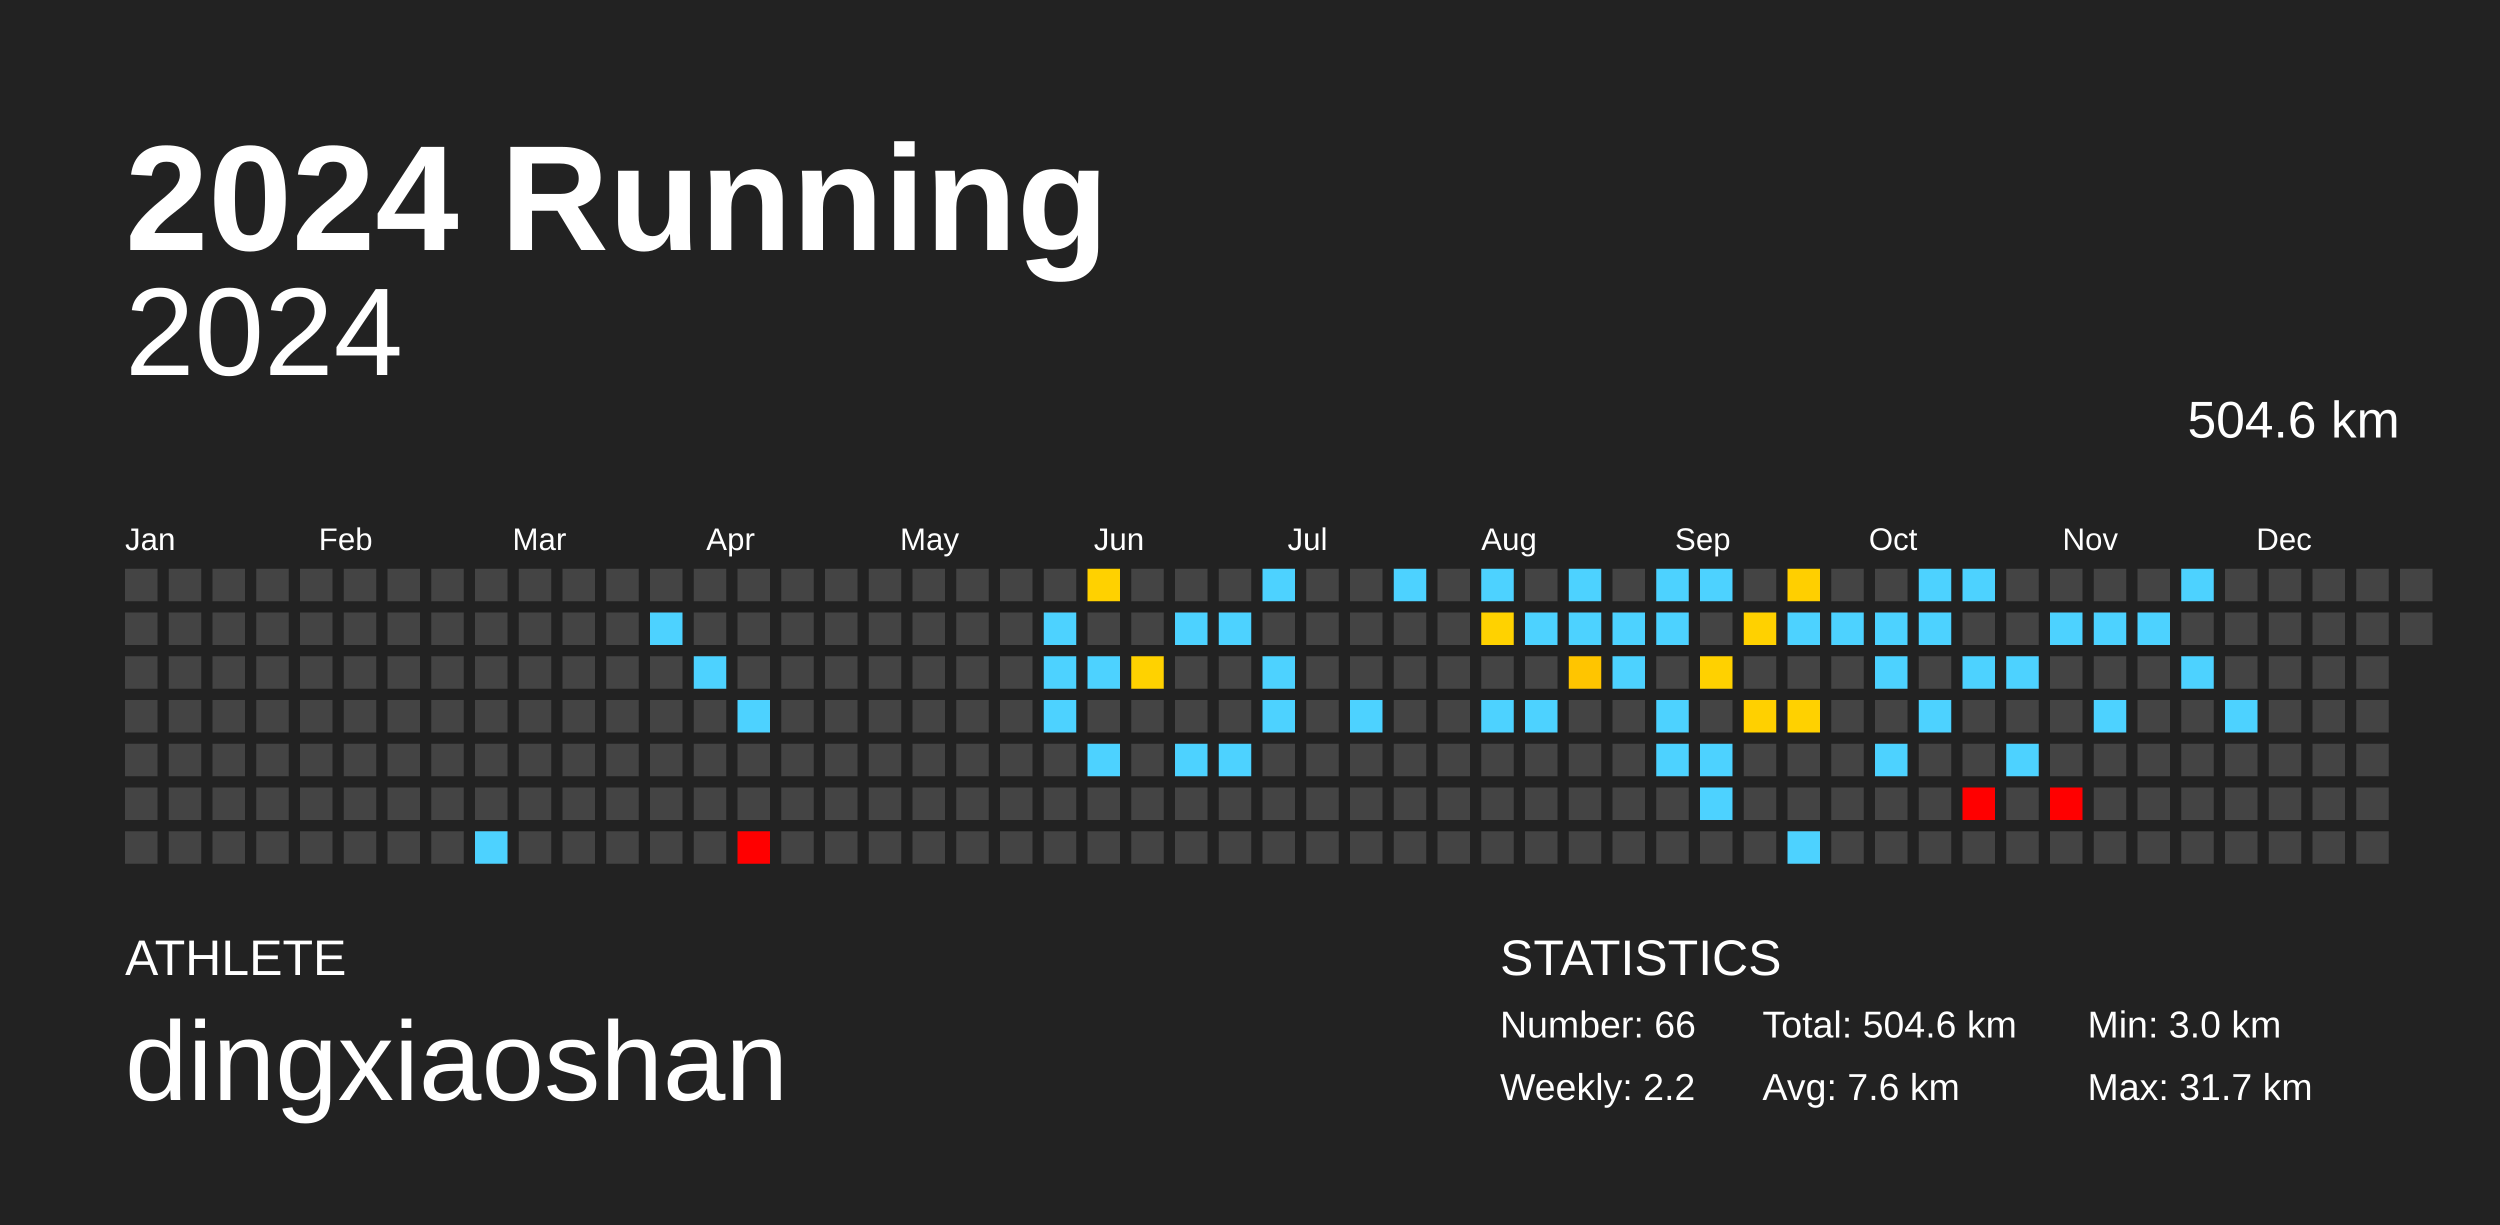
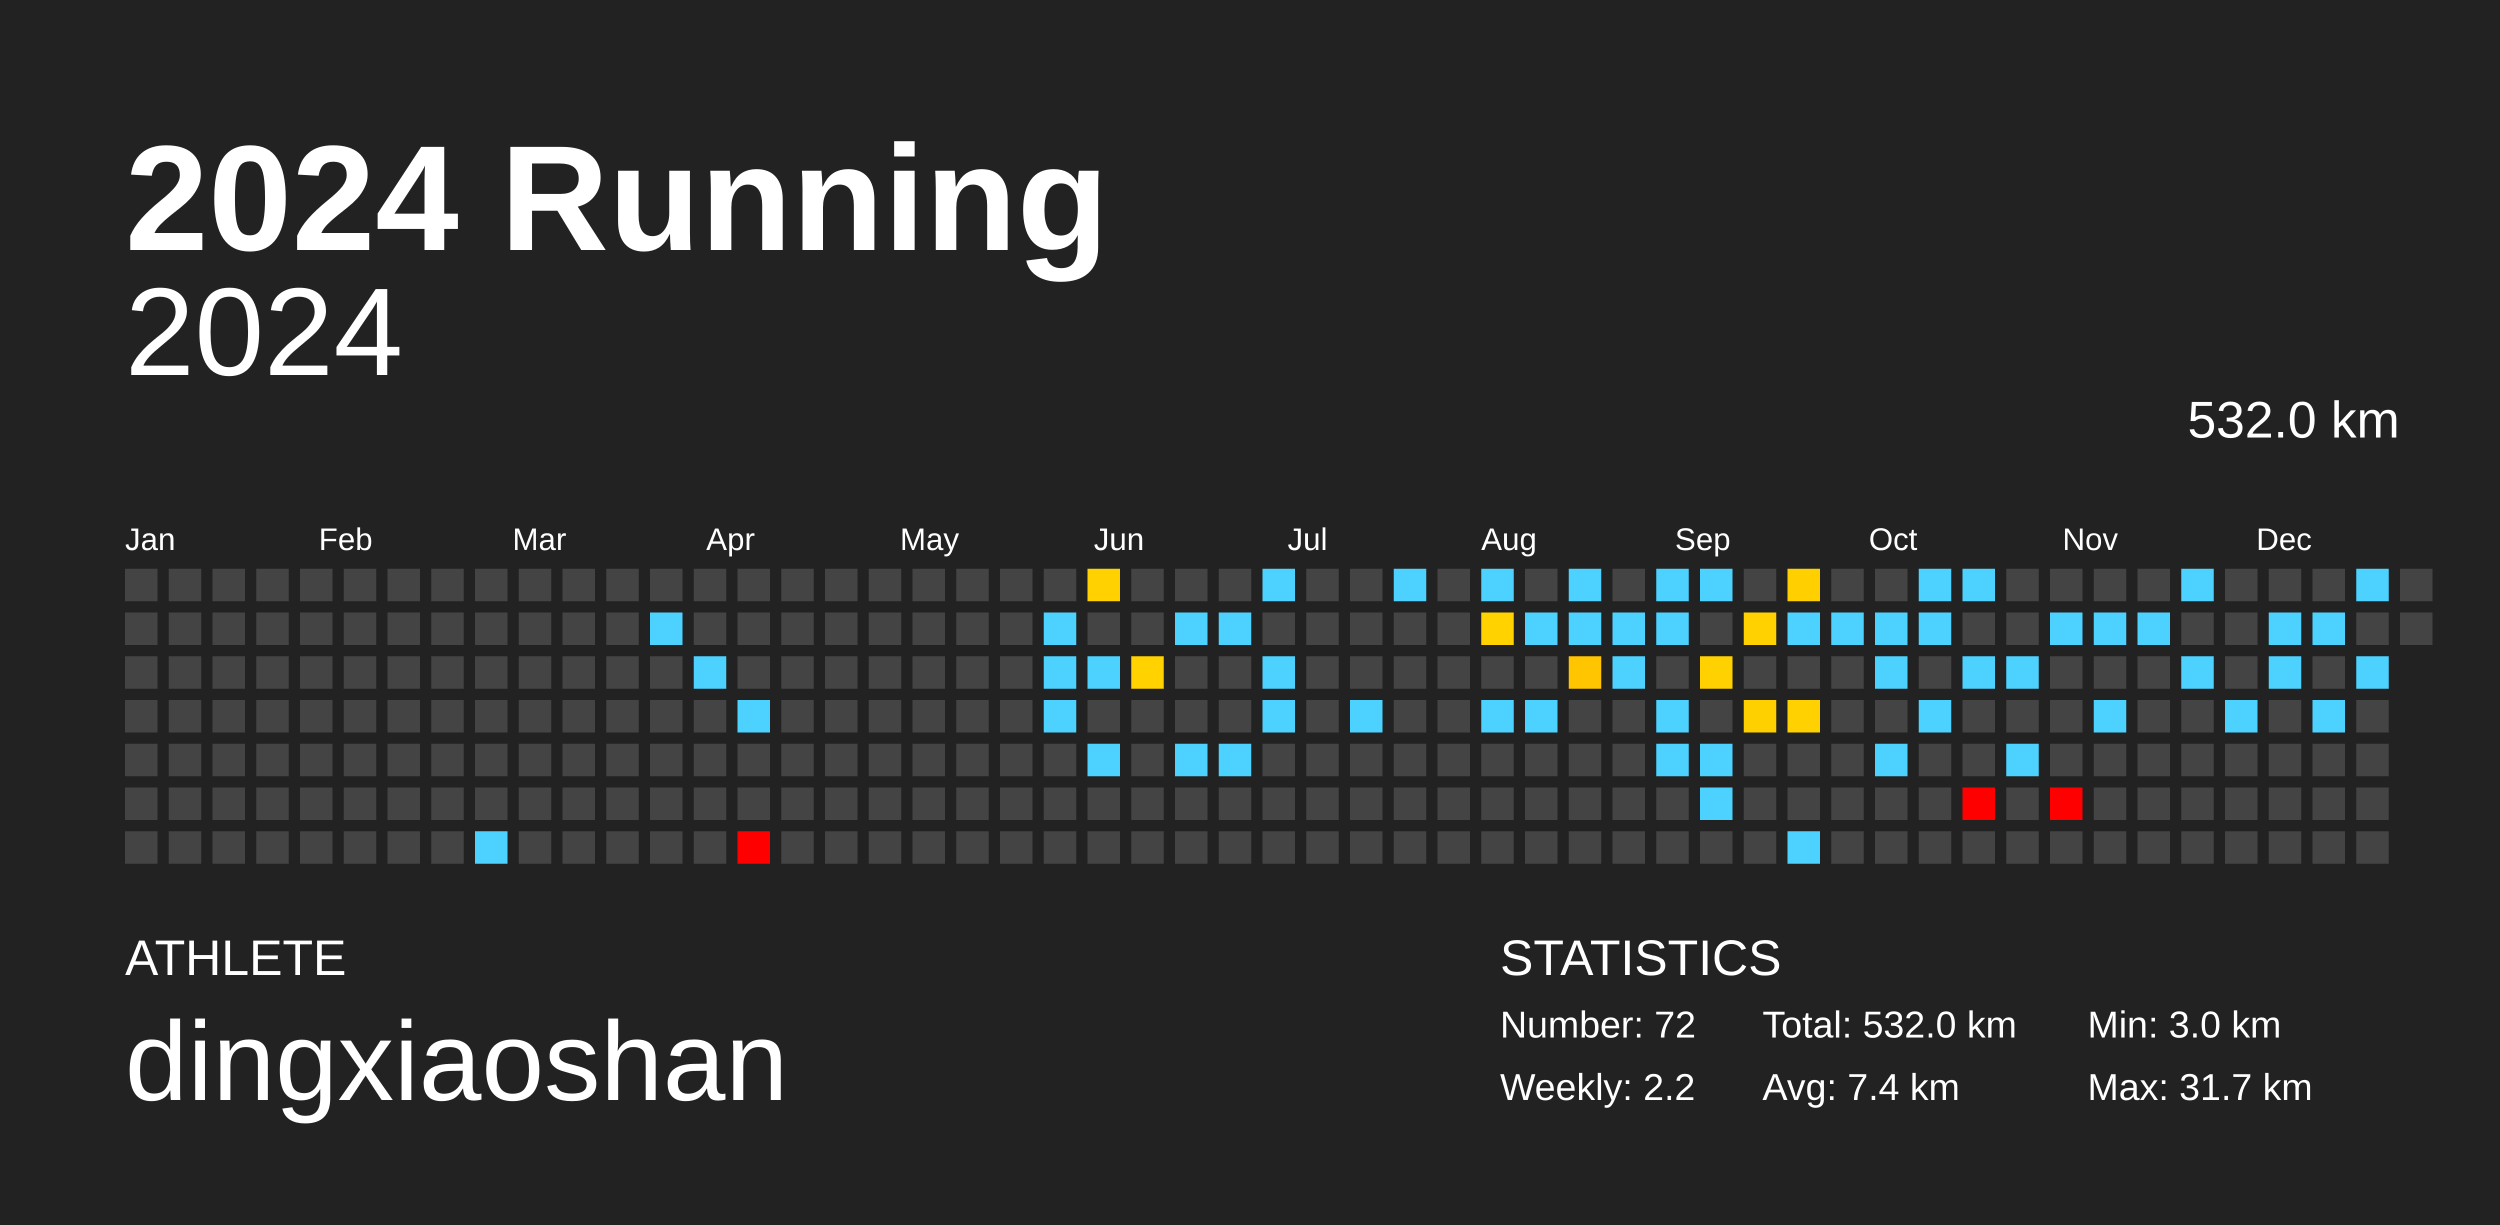
<svg xmlns="http://www.w3.org/2000/svg" baseProfile="full" height="98mm" version="1.1" viewBox="0,0,200,98" width="200mm">
  <defs />
  <rect fill="#222222" height="98" width="200" x="0" y="0" />
  <text fill="#FFFFFF" style="font-size:12px; font-family:Arial; font-weight:bold;" x="10" y="20">2024 Running</text>
  <text fill="#FFFFFF" style="font-size:4px; font-family:Arial" x="10" y="78">ATHLETE</text>
  <text fill="#FFFFFF" style="font-size:9px; font-family:Arial" x="10" y="88">dingxiaoshan</text>
  <text fill="#FFFFFF" style="font-size:4px; font-family:Arial" x="120" y="78">STATISTICS</text>
-   <text fill="#FFFFFF" style="font-size:3px; font-family:Arial" x="120" y="83">Number: 66</text>
+   <text fill="#FFFFFF" style="font-size:3px; font-family:Arial" x="120" y="83">Number: 72</text>
  <text fill="#FFFFFF" style="font-size:3px; font-family:Arial" x="120" y="88">Weekly: 2.2</text>
-   <text fill="#FFFFFF" style="font-size:3px; font-family:Arial" x="141" y="83">Total: 504.6 km</text>
-   <text fill="#FFFFFF" style="font-size:3px; font-family:Arial" x="141" y="88">Avg: 7.6 km</text>
+   <text fill="#FFFFFF" style="font-size:3px; font-family:Arial" x="141" y="83">Total: 532.0 km</text>
+   <text fill="#FFFFFF" style="font-size:3px; font-family:Arial" x="141" y="88">Avg: 7.4 km</text>
  <text fill="#FFFFFF" style="font-size:3px; font-family:Arial" x="167" y="83">Min: 3.0 km</text>
  <text fill="#FFFFFF" style="font-size:3px; font-family:Arial" x="167" y="88">Max: 31.7 km</text>
  <text alignment-baseline="hanging" fill="#FFFFFF" style="font-size:10.0px; font-family:Arial;" x="10" y="30">2024</text>
-   <text alignment-baseline="hanging" fill="#FFFFFF" style="font-size:4.125px; font-family:Arial;" x="175" y="35">504.6 km</text>
+   <text alignment-baseline="hanging" fill="#FFFFFF" style="font-size:4.125px; font-family:Arial;" x="175" y="35">532.0 km</text>
  <text fill="#FFFFFF" style="font-size:2.5px; font-family:Arial" x="10.0" y="44">Jan</text>
  <text fill="#FFFFFF" style="font-size:2.5px; font-family:Arial" x="25.5" y="44">Feb</text>
  <text fill="#FFFFFF" style="font-size:2.5px; font-family:Arial" x="41.0" y="44">Mar</text>
  <text fill="#FFFFFF" style="font-size:2.5px; font-family:Arial" x="56.5" y="44">Apr</text>
  <text fill="#FFFFFF" style="font-size:2.5px; font-family:Arial" x="72.0" y="44">May</text>
  <text fill="#FFFFFF" style="font-size:2.5px; font-family:Arial" x="87.5" y="44">Jun</text>
  <text fill="#FFFFFF" style="font-size:2.5px; font-family:Arial" x="103.0" y="44">Jul</text>
  <text fill="#FFFFFF" style="font-size:2.5px; font-family:Arial" x="118.5" y="44">Aug</text>
  <text fill="#FFFFFF" style="font-size:2.5px; font-family:Arial" x="134.0" y="44">Sep</text>
  <text fill="#FFFFFF" style="font-size:2.5px; font-family:Arial" x="149.5" y="44">Oct</text>
  <text fill="#FFFFFF" style="font-size:2.5px; font-family:Arial" x="165.0" y="44">Nov</text>
  <text fill="#FFFFFF" style="font-size:2.5px; font-family:Arial" x="180.5" y="44">Dec</text>
  <rect fill="#444444" height="2.6" width="2.6" x="10.0" y="45.5" />
  <rect fill="#444444" height="2.6" width="2.6" x="10.0" y="49.0" />
  <rect fill="#444444" height="2.6" width="2.6" x="10.0" y="52.5" />
  <rect fill="#444444" height="2.6" width="2.6" x="10.0" y="56.0" />
  <rect fill="#444444" height="2.6" width="2.6" x="10.0" y="59.5" />
  <rect fill="#444444" height="2.6" width="2.6" x="10.0" y="63.0" />
  <rect fill="#444444" height="2.6" width="2.6" x="10.0" y="66.5" />
  <rect fill="#444444" height="2.6" width="2.6" x="13.5" y="45.5" />
  <rect fill="#444444" height="2.6" width="2.6" x="13.5" y="49.0" />
  <rect fill="#444444" height="2.6" width="2.6" x="13.5" y="52.5" />
  <rect fill="#444444" height="2.6" width="2.6" x="13.5" y="56.0" />
  <rect fill="#444444" height="2.6" width="2.6" x="13.5" y="59.5" />
  <rect fill="#444444" height="2.6" width="2.6" x="13.5" y="63.0" />
  <rect fill="#444444" height="2.6" width="2.6" x="13.5" y="66.5" />
  <rect fill="#444444" height="2.6" width="2.6" x="17.0" y="45.5" />
  <rect fill="#444444" height="2.6" width="2.6" x="17.0" y="49.0" />
  <rect fill="#444444" height="2.6" width="2.6" x="17.0" y="52.5" />
  <rect fill="#444444" height="2.6" width="2.6" x="17.0" y="56.0" />
  <rect fill="#444444" height="2.6" width="2.6" x="17.0" y="59.5" />
  <rect fill="#444444" height="2.6" width="2.6" x="17.0" y="63.0" />
  <rect fill="#444444" height="2.6" width="2.6" x="17.0" y="66.5" />
  <rect fill="#444444" height="2.6" width="2.6" x="20.5" y="45.5" />
  <rect fill="#444444" height="2.6" width="2.6" x="20.5" y="49.0" />
  <rect fill="#444444" height="2.6" width="2.6" x="20.5" y="52.5" />
  <rect fill="#444444" height="2.6" width="2.6" x="20.5" y="56.0" />
  <rect fill="#444444" height="2.6" width="2.6" x="20.5" y="59.5" />
  <rect fill="#444444" height="2.6" width="2.6" x="20.5" y="63.0" />
  <rect fill="#444444" height="2.6" width="2.6" x="20.5" y="66.5" />
  <rect fill="#444444" height="2.6" width="2.6" x="24.0" y="45.5" />
  <rect fill="#444444" height="2.6" width="2.6" x="24.0" y="49.0" />
  <rect fill="#444444" height="2.6" width="2.6" x="24.0" y="52.5" />
  <rect fill="#444444" height="2.6" width="2.6" x="24.0" y="56.0" />
  <rect fill="#444444" height="2.6" width="2.6" x="24.0" y="59.5" />
  <rect fill="#444444" height="2.6" width="2.6" x="24.0" y="63.0" />
  <rect fill="#444444" height="2.6" width="2.6" x="24.0" y="66.5" />
  <rect fill="#444444" height="2.6" width="2.6" x="27.5" y="45.5" />
  <rect fill="#444444" height="2.6" width="2.6" x="27.5" y="49.0" />
  <rect fill="#444444" height="2.6" width="2.6" x="27.5" y="52.5" />
  <rect fill="#444444" height="2.6" width="2.6" x="27.5" y="56.0" />
  <rect fill="#444444" height="2.6" width="2.6" x="27.5" y="59.5" />
  <rect fill="#444444" height="2.6" width="2.6" x="27.5" y="63.0" />
  <rect fill="#444444" height="2.6" width="2.6" x="27.5" y="66.5" />
  <rect fill="#444444" height="2.6" width="2.6" x="31.0" y="45.5" />
  <rect fill="#444444" height="2.6" width="2.6" x="31.0" y="49.0" />
  <rect fill="#444444" height="2.6" width="2.6" x="31.0" y="52.5" />
  <rect fill="#444444" height="2.6" width="2.6" x="31.0" y="56.0" />
  <rect fill="#444444" height="2.6" width="2.6" x="31.0" y="59.5" />
  <rect fill="#444444" height="2.6" width="2.6" x="31.0" y="63.0" />
  <rect fill="#444444" height="2.6" width="2.6" x="31.0" y="66.5" />
  <rect fill="#444444" height="2.6" width="2.6" x="34.5" y="45.5" />
  <rect fill="#444444" height="2.6" width="2.6" x="34.5" y="49.0" />
  <rect fill="#444444" height="2.6" width="2.6" x="34.5" y="52.5" />
  <rect fill="#444444" height="2.6" width="2.6" x="34.5" y="56.0" />
  <rect fill="#444444" height="2.6" width="2.6" x="34.5" y="59.5" />
  <rect fill="#444444" height="2.6" width="2.6" x="34.5" y="63.0" />
  <rect fill="#444444" height="2.6" width="2.6" x="34.5" y="66.5" />
  <rect fill="#444444" height="2.6" width="2.6" x="38.0" y="45.5" />
  <rect fill="#444444" height="2.6" width="2.6" x="38.0" y="49.0" />
  <rect fill="#444444" height="2.6" width="2.6" x="38.0" y="52.5" />
  <rect fill="#444444" height="2.6" width="2.6" x="38.0" y="56.0" />
  <rect fill="#444444" height="2.6" width="2.6" x="38.0" y="59.5" />
  <rect fill="#444444" height="2.6" width="2.6" x="38.0" y="63.0" />
  <rect fill="#4dd2ff" height="2.6" width="2.6" x="38.0" y="66.5" />
  <rect fill="#444444" height="2.6" width="2.6" x="41.5" y="45.5" />
  <rect fill="#444444" height="2.6" width="2.6" x="41.5" y="49.0" />
  <rect fill="#444444" height="2.6" width="2.6" x="41.5" y="52.5" />
  <rect fill="#444444" height="2.6" width="2.6" x="41.5" y="56.0" />
  <rect fill="#444444" height="2.6" width="2.6" x="41.5" y="59.5" />
  <rect fill="#444444" height="2.6" width="2.6" x="41.5" y="63.0" />
  <rect fill="#444444" height="2.6" width="2.6" x="41.5" y="66.5" />
  <rect fill="#444444" height="2.6" width="2.6" x="45.0" y="45.5" />
  <rect fill="#444444" height="2.6" width="2.6" x="45.0" y="49.0" />
  <rect fill="#444444" height="2.6" width="2.6" x="45.0" y="52.5" />
  <rect fill="#444444" height="2.6" width="2.6" x="45.0" y="56.0" />
  <rect fill="#444444" height="2.6" width="2.6" x="45.0" y="59.5" />
  <rect fill="#444444" height="2.6" width="2.6" x="45.0" y="63.0" />
  <rect fill="#444444" height="2.6" width="2.6" x="45.0" y="66.5" />
  <rect fill="#444444" height="2.6" width="2.6" x="48.5" y="45.5" />
  <rect fill="#444444" height="2.6" width="2.6" x="48.5" y="49.0" />
  <rect fill="#444444" height="2.6" width="2.6" x="48.5" y="52.5" />
  <rect fill="#444444" height="2.6" width="2.6" x="48.5" y="56.0" />
  <rect fill="#444444" height="2.6" width="2.6" x="48.5" y="59.5" />
  <rect fill="#444444" height="2.6" width="2.6" x="48.5" y="63.0" />
  <rect fill="#444444" height="2.6" width="2.6" x="48.5" y="66.5" />
  <rect fill="#444444" height="2.6" width="2.6" x="52.0" y="45.5" />
  <rect fill="#4dd2ff" height="2.6" width="2.6" x="52.0" y="49.0" />
  <rect fill="#444444" height="2.6" width="2.6" x="52.0" y="52.5" />
  <rect fill="#444444" height="2.6" width="2.6" x="52.0" y="56.0" />
  <rect fill="#444444" height="2.6" width="2.6" x="52.0" y="59.5" />
  <rect fill="#444444" height="2.6" width="2.6" x="52.0" y="63.0" />
  <rect fill="#444444" height="2.6" width="2.6" x="52.0" y="66.5" />
  <rect fill="#444444" height="2.6" width="2.6" x="55.5" y="45.5" />
  <rect fill="#444444" height="2.6" width="2.6" x="55.5" y="49.0" />
  <rect fill="#4dd2ff" height="2.6" width="2.6" x="55.5" y="52.5" />
  <rect fill="#444444" height="2.6" width="2.6" x="55.5" y="56.0" />
  <rect fill="#444444" height="2.6" width="2.6" x="55.5" y="59.5" />
  <rect fill="#444444" height="2.6" width="2.6" x="55.5" y="63.0" />
  <rect fill="#444444" height="2.6" width="2.6" x="55.5" y="66.5" />
  <rect fill="#444444" height="2.6" width="2.6" x="59.0" y="45.5" />
  <rect fill="#444444" height="2.6" width="2.6" x="59.0" y="49.0" />
  <rect fill="#444444" height="2.6" width="2.6" x="59.0" y="52.5" />
  <rect fill="#4dd2ff" height="2.6" width="2.6" x="59.0" y="56.0" />
  <rect fill="#444444" height="2.6" width="2.6" x="59.0" y="59.5" />
  <rect fill="#444444" height="2.6" width="2.6" x="59.0" y="63.0" />
  <rect fill="red" height="2.6" width="2.6" x="59.0" y="66.5" />
  <rect fill="#444444" height="2.6" width="2.6" x="62.5" y="45.5" />
  <rect fill="#444444" height="2.6" width="2.6" x="62.5" y="49.0" />
  <rect fill="#444444" height="2.6" width="2.6" x="62.5" y="52.5" />
  <rect fill="#444444" height="2.6" width="2.6" x="62.5" y="56.0" />
  <rect fill="#444444" height="2.6" width="2.6" x="62.5" y="59.5" />
  <rect fill="#444444" height="2.6" width="2.6" x="62.5" y="63.0" />
  <rect fill="#444444" height="2.6" width="2.6" x="62.5" y="66.5" />
  <rect fill="#444444" height="2.6" width="2.6" x="66.0" y="45.5" />
  <rect fill="#444444" height="2.6" width="2.6" x="66.0" y="49.0" />
  <rect fill="#444444" height="2.6" width="2.6" x="66.0" y="52.5" />
  <rect fill="#444444" height="2.6" width="2.6" x="66.0" y="56.0" />
  <rect fill="#444444" height="2.6" width="2.6" x="66.0" y="59.5" />
  <rect fill="#444444" height="2.6" width="2.6" x="66.0" y="63.0" />
  <rect fill="#444444" height="2.6" width="2.6" x="66.0" y="66.5" />
  <rect fill="#444444" height="2.6" width="2.6" x="69.5" y="45.5" />
  <rect fill="#444444" height="2.6" width="2.6" x="69.5" y="49.0" />
  <rect fill="#444444" height="2.6" width="2.6" x="69.5" y="52.5" />
  <rect fill="#444444" height="2.6" width="2.6" x="69.5" y="56.0" />
  <rect fill="#444444" height="2.6" width="2.6" x="69.5" y="59.5" />
  <rect fill="#444444" height="2.6" width="2.6" x="69.5" y="63.0" />
  <rect fill="#444444" height="2.6" width="2.6" x="69.5" y="66.5" />
  <rect fill="#444444" height="2.6" width="2.6" x="73.0" y="45.5" />
  <rect fill="#444444" height="2.6" width="2.6" x="73.0" y="49.0" />
  <rect fill="#444444" height="2.6" width="2.6" x="73.0" y="52.5" />
  <rect fill="#444444" height="2.6" width="2.6" x="73.0" y="56.0" />
  <rect fill="#444444" height="2.6" width="2.6" x="73.0" y="59.5" />
  <rect fill="#444444" height="2.6" width="2.6" x="73.0" y="63.0" />
  <rect fill="#444444" height="2.6" width="2.6" x="73.0" y="66.5" />
  <rect fill="#444444" height="2.6" width="2.6" x="76.5" y="45.5" />
  <rect fill="#444444" height="2.6" width="2.6" x="76.5" y="49.0" />
  <rect fill="#444444" height="2.6" width="2.6" x="76.5" y="52.5" />
  <rect fill="#444444" height="2.6" width="2.6" x="76.5" y="56.0" />
  <rect fill="#444444" height="2.6" width="2.6" x="76.5" y="59.5" />
  <rect fill="#444444" height="2.6" width="2.6" x="76.5" y="63.0" />
  <rect fill="#444444" height="2.6" width="2.6" x="76.5" y="66.5" />
  <rect fill="#444444" height="2.6" width="2.6" x="80.0" y="45.5" />
  <rect fill="#444444" height="2.6" width="2.6" x="80.0" y="49.0" />
  <rect fill="#444444" height="2.6" width="2.6" x="80.0" y="52.5" />
  <rect fill="#444444" height="2.6" width="2.6" x="80.0" y="56.0" />
  <rect fill="#444444" height="2.6" width="2.6" x="80.0" y="59.5" />
  <rect fill="#444444" height="2.6" width="2.6" x="80.0" y="63.0" />
  <rect fill="#444444" height="2.6" width="2.6" x="80.0" y="66.5" />
  <rect fill="#444444" height="2.6" width="2.6" x="83.5" y="45.5" />
  <rect fill="#4dd2ff" height="2.6" width="2.6" x="83.5" y="49.0" />
  <rect fill="#4dd2ff" height="2.6" width="2.6" x="83.5" y="52.5" />
  <rect fill="#4dd2ff" height="2.6" width="2.6" x="83.5" y="56.0" />
  <rect fill="#444444" height="2.6" width="2.6" x="83.5" y="59.5" />
  <rect fill="#444444" height="2.6" width="2.6" x="83.5" y="63.0" />
  <rect fill="#444444" height="2.6" width="2.6" x="83.5" y="66.5" />
  <rect fill="#ffd100" height="2.6" width="2.6" x="87.0" y="45.5" />
  <rect fill="#444444" height="2.6" width="2.6" x="87.0" y="49.0" />
  <rect fill="#4dd2ff" height="2.6" width="2.6" x="87.0" y="52.5" />
  <rect fill="#444444" height="2.6" width="2.6" x="87.0" y="56.0" />
  <rect fill="#4dd2ff" height="2.6" width="2.6" x="87.0" y="59.5" />
  <rect fill="#444444" height="2.6" width="2.6" x="87.0" y="63.0" />
  <rect fill="#444444" height="2.6" width="2.6" x="87.0" y="66.5" />
  <rect fill="#444444" height="2.6" width="2.6" x="90.5" y="45.5" />
  <rect fill="#444444" height="2.6" width="2.6" x="90.5" y="49.0" />
  <rect fill="#ffd200" height="2.6" width="2.6" x="90.5" y="52.5" />
  <rect fill="#444444" height="2.6" width="2.6" x="90.5" y="56.0" />
  <rect fill="#444444" height="2.6" width="2.6" x="90.5" y="59.5" />
  <rect fill="#444444" height="2.6" width="2.6" x="90.5" y="63.0" />
  <rect fill="#444444" height="2.6" width="2.6" x="90.5" y="66.5" />
  <rect fill="#444444" height="2.6" width="2.6" x="94.0" y="45.5" />
  <rect fill="#4dd2ff" height="2.6" width="2.6" x="94.0" y="49.0" />
  <rect fill="#444444" height="2.6" width="2.6" x="94.0" y="52.5" />
  <rect fill="#444444" height="2.6" width="2.6" x="94.0" y="56.0" />
  <rect fill="#4dd2ff" height="2.6" width="2.6" x="94.0" y="59.5" />
  <rect fill="#444444" height="2.6" width="2.6" x="94.0" y="63.0" />
  <rect fill="#444444" height="2.6" width="2.6" x="94.0" y="66.5" />
  <rect fill="#444444" height="2.6" width="2.6" x="97.5" y="45.5" />
  <rect fill="#4dd2ff" height="2.6" width="2.6" x="97.5" y="49.0" />
  <rect fill="#444444" height="2.6" width="2.6" x="97.5" y="52.5" />
  <rect fill="#444444" height="2.6" width="2.6" x="97.5" y="56.0" />
  <rect fill="#4dd2ff" height="2.6" width="2.6" x="97.5" y="59.5" />
  <rect fill="#444444" height="2.6" width="2.6" x="97.5" y="63.0" />
  <rect fill="#444444" height="2.6" width="2.6" x="97.5" y="66.5" />
  <rect fill="#4dd2ff" height="2.6" width="2.6" x="101.0" y="45.5" />
  <rect fill="#444444" height="2.6" width="2.6" x="101.0" y="49.0" />
  <rect fill="#4dd2ff" height="2.6" width="2.6" x="101.0" y="52.5" />
  <rect fill="#4dd2ff" height="2.6" width="2.6" x="101.0" y="56.0" />
  <rect fill="#444444" height="2.6" width="2.6" x="101.0" y="59.5" />
  <rect fill="#444444" height="2.6" width="2.6" x="101.0" y="63.0" />
  <rect fill="#444444" height="2.6" width="2.6" x="101.0" y="66.5" />
  <rect fill="#444444" height="2.6" width="2.6" x="104.5" y="45.5" />
  <rect fill="#444444" height="2.6" width="2.6" x="104.5" y="49.0" />
  <rect fill="#444444" height="2.6" width="2.6" x="104.5" y="52.5" />
  <rect fill="#444444" height="2.6" width="2.6" x="104.5" y="56.0" />
  <rect fill="#444444" height="2.6" width="2.6" x="104.5" y="59.5" />
  <rect fill="#444444" height="2.6" width="2.6" x="104.5" y="63.0" />
  <rect fill="#444444" height="2.6" width="2.6" x="104.5" y="66.5" />
  <rect fill="#444444" height="2.6" width="2.6" x="108.0" y="45.5" />
  <rect fill="#444444" height="2.6" width="2.6" x="108.0" y="49.0" />
  <rect fill="#444444" height="2.6" width="2.6" x="108.0" y="52.5" />
  <rect fill="#4dd2ff" height="2.6" width="2.6" x="108.0" y="56.0" />
  <rect fill="#444444" height="2.6" width="2.6" x="108.0" y="59.5" />
  <rect fill="#444444" height="2.6" width="2.6" x="108.0" y="63.0" />
  <rect fill="#444444" height="2.6" width="2.6" x="108.0" y="66.5" />
  <rect fill="#4dd2ff" height="2.6" width="2.6" x="111.5" y="45.5" />
  <rect fill="#444444" height="2.6" width="2.6" x="111.5" y="49.0" />
  <rect fill="#444444" height="2.6" width="2.6" x="111.5" y="52.5" />
  <rect fill="#444444" height="2.6" width="2.6" x="111.5" y="56.0" />
  <rect fill="#444444" height="2.6" width="2.6" x="111.5" y="59.5" />
  <rect fill="#444444" height="2.6" width="2.6" x="111.5" y="63.0" />
  <rect fill="#444444" height="2.6" width="2.6" x="111.5" y="66.5" />
  <rect fill="#444444" height="2.6" width="2.6" x="115.0" y="45.5" />
  <rect fill="#444444" height="2.6" width="2.6" x="115.0" y="49.0" />
  <rect fill="#444444" height="2.6" width="2.6" x="115.0" y="52.5" />
  <rect fill="#444444" height="2.6" width="2.6" x="115.0" y="56.0" />
  <rect fill="#444444" height="2.6" width="2.6" x="115.0" y="59.5" />
  <rect fill="#444444" height="2.6" width="2.6" x="115.0" y="63.0" />
  <rect fill="#444444" height="2.6" width="2.6" x="115.0" y="66.5" />
  <rect fill="#4dd2ff" height="2.6" width="2.6" x="118.5" y="45.5" />
  <rect fill="#ffd200" height="2.6" width="2.6" x="118.5" y="49.0" />
  <rect fill="#444444" height="2.6" width="2.6" x="118.5" y="52.5" />
  <rect fill="#4dd2ff" height="2.6" width="2.6" x="118.5" y="56.0" />
  <rect fill="#444444" height="2.6" width="2.6" x="118.5" y="59.5" />
  <rect fill="#444444" height="2.6" width="2.6" x="118.5" y="63.0" />
  <rect fill="#444444" height="2.6" width="2.6" x="118.5" y="66.5" />
  <rect fill="#444444" height="2.6" width="2.6" x="122.0" y="45.5" />
  <rect fill="#4dd2ff" height="2.6" width="2.6" x="122.0" y="49.0" />
  <rect fill="#444444" height="2.6" width="2.6" x="122.0" y="52.5" />
  <rect fill="#4dd2ff" height="2.6" width="2.6" x="122.0" y="56.0" />
  <rect fill="#444444" height="2.6" width="2.6" x="122.0" y="59.5" />
  <rect fill="#444444" height="2.6" width="2.6" x="122.0" y="63.0" />
  <rect fill="#444444" height="2.6" width="2.6" x="122.0" y="66.5" />
  <rect fill="#4dd2ff" height="2.6" width="2.6" x="125.5" y="45.5" />
  <rect fill="#4dd2ff" height="2.6" width="2.6" x="125.5" y="49.0" />
  <rect fill="#ffc500" height="2.6" width="2.6" x="125.5" y="52.5" />
  <rect fill="#444444" height="2.6" width="2.6" x="125.5" y="56.0" />
  <rect fill="#444444" height="2.6" width="2.6" x="125.5" y="59.5" />
  <rect fill="#444444" height="2.6" width="2.6" x="125.5" y="63.0" />
  <rect fill="#444444" height="2.6" width="2.6" x="125.5" y="66.5" />
  <rect fill="#444444" height="2.6" width="2.6" x="129.0" y="45.5" />
  <rect fill="#4dd2ff" height="2.6" width="2.6" x="129.0" y="49.0" />
  <rect fill="#4dd2ff" height="2.6" width="2.6" x="129.0" y="52.5" />
  <rect fill="#444444" height="2.6" width="2.6" x="129.0" y="56.0" />
  <rect fill="#444444" height="2.6" width="2.6" x="129.0" y="59.5" />
  <rect fill="#444444" height="2.6" width="2.6" x="129.0" y="63.0" />
  <rect fill="#444444" height="2.6" width="2.6" x="129.0" y="66.5" />
  <rect fill="#4dd2ff" height="2.6" width="2.6" x="132.5" y="45.5" />
  <rect fill="#4dd2ff" height="2.6" width="2.6" x="132.5" y="49.0" />
  <rect fill="#444444" height="2.6" width="2.6" x="132.5" y="52.5" />
  <rect fill="#4dd2ff" height="2.6" width="2.6" x="132.5" y="56.0" />
  <rect fill="#4dd2ff" height="2.6" width="2.6" x="132.5" y="59.5" />
  <rect fill="#444444" height="2.6" width="2.6" x="132.5" y="63.0" />
  <rect fill="#444444" height="2.6" width="2.6" x="132.5" y="66.5" />
  <rect fill="#4dd2ff" height="2.6" width="2.6" x="136.0" y="45.5" />
  <rect fill="#444444" height="2.6" width="2.6" x="136.0" y="49.0" />
  <rect fill="#ffd100" height="2.6" width="2.6" x="136.0" y="52.5" />
  <rect fill="#444444" height="2.6" width="2.6" x="136.0" y="56.0" />
  <rect fill="#4dd2ff" height="2.6" width="2.6" x="136.0" y="59.5" />
  <rect fill="#4dd2ff" height="2.6" width="2.6" x="136.0" y="63.0" />
  <rect fill="#444444" height="2.6" width="2.6" x="136.0" y="66.5" />
  <rect fill="#444444" height="2.6" width="2.6" x="139.5" y="45.5" />
  <rect fill="#ffd100" height="2.6" width="2.6" x="139.5" y="49.0" />
  <rect fill="#444444" height="2.6" width="2.6" x="139.5" y="52.5" />
  <rect fill="#ffd000" height="2.6" width="2.6" x="139.5" y="56.0" />
  <rect fill="#444444" height="2.6" width="2.6" x="139.5" y="59.5" />
  <rect fill="#444444" height="2.6" width="2.6" x="139.5" y="63.0" />
  <rect fill="#444444" height="2.6" width="2.6" x="139.5" y="66.5" />
  <rect fill="#ffcf00" height="2.6" width="2.6" x="143.0" y="45.5" />
  <rect fill="#4dd2ff" height="2.6" width="2.6" x="143.0" y="49.0" />
  <rect fill="#444444" height="2.6" width="2.6" x="143.0" y="52.5" />
  <rect fill="#ffd100" height="2.6" width="2.6" x="143.0" y="56.0" />
  <rect fill="#444444" height="2.6" width="2.6" x="143.0" y="59.5" />
  <rect fill="#444444" height="2.6" width="2.6" x="143.0" y="63.0" />
  <rect fill="#4dd2ff" height="2.6" width="2.6" x="143.0" y="66.5" />
  <rect fill="#444444" height="2.6" width="2.6" x="146.5" y="45.5" />
  <rect fill="#4dd2ff" height="2.6" width="2.6" x="146.5" y="49.0" />
  <rect fill="#444444" height="2.6" width="2.6" x="146.5" y="52.5" />
  <rect fill="#444444" height="2.6" width="2.6" x="146.5" y="56.0" />
  <rect fill="#444444" height="2.6" width="2.6" x="146.5" y="59.5" />
  <rect fill="#444444" height="2.6" width="2.6" x="146.5" y="63.0" />
  <rect fill="#444444" height="2.6" width="2.6" x="146.5" y="66.5" />
  <rect fill="#444444" height="2.6" width="2.6" x="150.0" y="45.5" />
  <rect fill="#4dd2ff" height="2.6" width="2.6" x="150.0" y="49.0" />
  <rect fill="#4dd2ff" height="2.6" width="2.6" x="150.0" y="52.5" />
  <rect fill="#444444" height="2.6" width="2.6" x="150.0" y="56.0" />
  <rect fill="#4dd2ff" height="2.6" width="2.6" x="150.0" y="59.5" />
  <rect fill="#444444" height="2.6" width="2.6" x="150.0" y="63.0" />
  <rect fill="#444444" height="2.6" width="2.6" x="150.0" y="66.5" />
  <rect fill="#4dd2ff" height="2.6" width="2.6" x="153.5" y="45.5" />
  <rect fill="#4dd2ff" height="2.6" width="2.6" x="153.5" y="49.0" />
  <rect fill="#444444" height="2.6" width="2.6" x="153.5" y="52.5" />
  <rect fill="#4dd2ff" height="2.6" width="2.6" x="153.5" y="56.0" />
  <rect fill="#444444" height="2.6" width="2.6" x="153.5" y="59.5" />
  <rect fill="#444444" height="2.6" width="2.6" x="153.5" y="63.0" />
  <rect fill="#444444" height="2.6" width="2.6" x="153.5" y="66.5" />
  <rect fill="#4dd2ff" height="2.6" width="2.6" x="157.0" y="45.5" />
  <rect fill="#444444" height="2.6" width="2.6" x="157.0" y="49.0" />
  <rect fill="#4dd2ff" height="2.6" width="2.6" x="157.0" y="52.5" />
  <rect fill="#444444" height="2.6" width="2.6" x="157.0" y="56.0" />
  <rect fill="#444444" height="2.6" width="2.6" x="157.0" y="59.5" />
  <rect fill="red" height="2.6" width="2.6" x="157.0" y="63.0" />
  <rect fill="#444444" height="2.6" width="2.6" x="157.0" y="66.5" />
  <rect fill="#444444" height="2.6" width="2.6" x="160.5" y="45.5" />
  <rect fill="#444444" height="2.6" width="2.6" x="160.5" y="49.0" />
  <rect fill="#4dd2ff" height="2.6" width="2.6" x="160.5" y="52.5" />
  <rect fill="#444444" height="2.6" width="2.6" x="160.5" y="56.0" />
  <rect fill="#4dd2ff" height="2.6" width="2.6" x="160.5" y="59.5" />
  <rect fill="#444444" height="2.6" width="2.6" x="160.5" y="63.0" />
  <rect fill="#444444" height="2.6" width="2.6" x="160.5" y="66.5" />
  <rect fill="#444444" height="2.6" width="2.6" x="164.0" y="45.5" />
  <rect fill="#4dd2ff" height="2.6" width="2.6" x="164.0" y="49.0" />
  <rect fill="#444444" height="2.6" width="2.6" x="164.0" y="52.5" />
  <rect fill="#444444" height="2.6" width="2.6" x="164.0" y="56.0" />
  <rect fill="#444444" height="2.6" width="2.6" x="164.0" y="59.5" />
  <rect fill="red" height="2.6" width="2.6" x="164.0" y="63.0" />
  <rect fill="#444444" height="2.6" width="2.6" x="164.0" y="66.5" />
  <rect fill="#444444" height="2.6" width="2.6" x="167.5" y="45.5" />
  <rect fill="#4dd2ff" height="2.6" width="2.6" x="167.5" y="49.0" />
  <rect fill="#444444" height="2.6" width="2.6" x="167.5" y="52.5" />
  <rect fill="#4dd2ff" height="2.6" width="2.6" x="167.5" y="56.0" />
  <rect fill="#444444" height="2.6" width="2.6" x="167.5" y="59.5" />
  <rect fill="#444444" height="2.6" width="2.6" x="167.5" y="63.0" />
  <rect fill="#444444" height="2.6" width="2.6" x="167.5" y="66.5" />
  <rect fill="#444444" height="2.6" width="2.6" x="171.0" y="45.5" />
  <rect fill="#4dd2ff" height="2.6" width="2.6" x="171.0" y="49.0" />
  <rect fill="#444444" height="2.6" width="2.6" x="171.0" y="52.5" />
  <rect fill="#444444" height="2.6" width="2.6" x="171.0" y="56.0" />
  <rect fill="#444444" height="2.6" width="2.6" x="171.0" y="59.5" />
  <rect fill="#444444" height="2.6" width="2.6" x="171.0" y="63.0" />
  <rect fill="#444444" height="2.6" width="2.6" x="171.0" y="66.5" />
  <rect fill="#4dd2ff" height="2.6" width="2.6" x="174.5" y="45.5" />
  <rect fill="#444444" height="2.6" width="2.6" x="174.5" y="49.0" />
  <rect fill="#4dd2ff" height="2.6" width="2.6" x="174.5" y="52.5" />
  <rect fill="#444444" height="2.6" width="2.6" x="174.5" y="56.0" />
  <rect fill="#444444" height="2.6" width="2.6" x="174.5" y="59.5" />
  <rect fill="#444444" height="2.6" width="2.6" x="174.5" y="63.0" />
  <rect fill="#444444" height="2.6" width="2.6" x="174.5" y="66.5" />
  <rect fill="#444444" height="2.6" width="2.6" x="178.0" y="45.5" />
  <rect fill="#444444" height="2.6" width="2.6" x="178.0" y="49.0" />
  <rect fill="#444444" height="2.6" width="2.6" x="178.0" y="52.5" />
  <rect fill="#4dd2ff" height="2.6" width="2.6" x="178.0" y="56.0" />
  <rect fill="#444444" height="2.6" width="2.6" x="178.0" y="59.5" />
  <rect fill="#444444" height="2.6" width="2.6" x="178.0" y="63.0" />
  <rect fill="#444444" height="2.6" width="2.6" x="178.0" y="66.5" />
  <rect fill="#444444" height="2.6" width="2.6" x="181.5" y="45.5" />
-   <rect fill="#444444" height="2.6" width="2.6" x="181.5" y="49.0" />
-   <rect fill="#444444" height="2.6" width="2.6" x="181.5" y="52.5" />
+   <rect fill="#4dd2ff" height="2.6" width="2.6" x="181.5" y="49.0" />
+   <rect fill="#4dd2ff" height="2.6" width="2.6" x="181.5" y="52.5" />
  <rect fill="#444444" height="2.6" width="2.6" x="181.5" y="56.0" />
  <rect fill="#444444" height="2.6" width="2.6" x="181.5" y="59.5" />
  <rect fill="#444444" height="2.6" width="2.6" x="181.5" y="63.0" />
  <rect fill="#444444" height="2.6" width="2.6" x="181.5" y="66.5" />
  <rect fill="#444444" height="2.6" width="2.6" x="185.0" y="45.5" />
-   <rect fill="#444444" height="2.6" width="2.6" x="185.0" y="49.0" />
+   <rect fill="#4dd2ff" height="2.6" width="2.6" x="185.0" y="49.0" />
  <rect fill="#444444" height="2.6" width="2.6" x="185.0" y="52.5" />
-   <rect fill="#444444" height="2.6" width="2.6" x="185.0" y="56.0" />
+   <rect fill="#4dd2ff" height="2.6" width="2.6" x="185.0" y="56.0" />
  <rect fill="#444444" height="2.6" width="2.6" x="185.0" y="59.5" />
  <rect fill="#444444" height="2.6" width="2.6" x="185.0" y="63.0" />
  <rect fill="#444444" height="2.6" width="2.6" x="185.0" y="66.5" />
-   <rect fill="#444444" height="2.6" width="2.6" x="188.5" y="45.5" />
+   <rect fill="#4dd2ff" height="2.6" width="2.6" x="188.5" y="45.5" />
  <rect fill="#444444" height="2.6" width="2.6" x="188.5" y="49.0" />
-   <rect fill="#444444" height="2.6" width="2.6" x="188.5" y="52.5" />
+   <rect fill="#4dd2ff" height="2.6" width="2.6" x="188.5" y="52.5" />
  <rect fill="#444444" height="2.6" width="2.6" x="188.5" y="56.0" />
  <rect fill="#444444" height="2.6" width="2.6" x="188.5" y="59.5" />
  <rect fill="#444444" height="2.6" width="2.6" x="188.5" y="63.0" />
  <rect fill="#444444" height="2.6" width="2.6" x="188.5" y="66.5" />
  <rect fill="#444444" height="2.6" width="2.6" x="192.0" y="45.5" />
  <rect fill="#444444" height="2.6" width="2.6" x="192.0" y="49.0" />
</svg>
